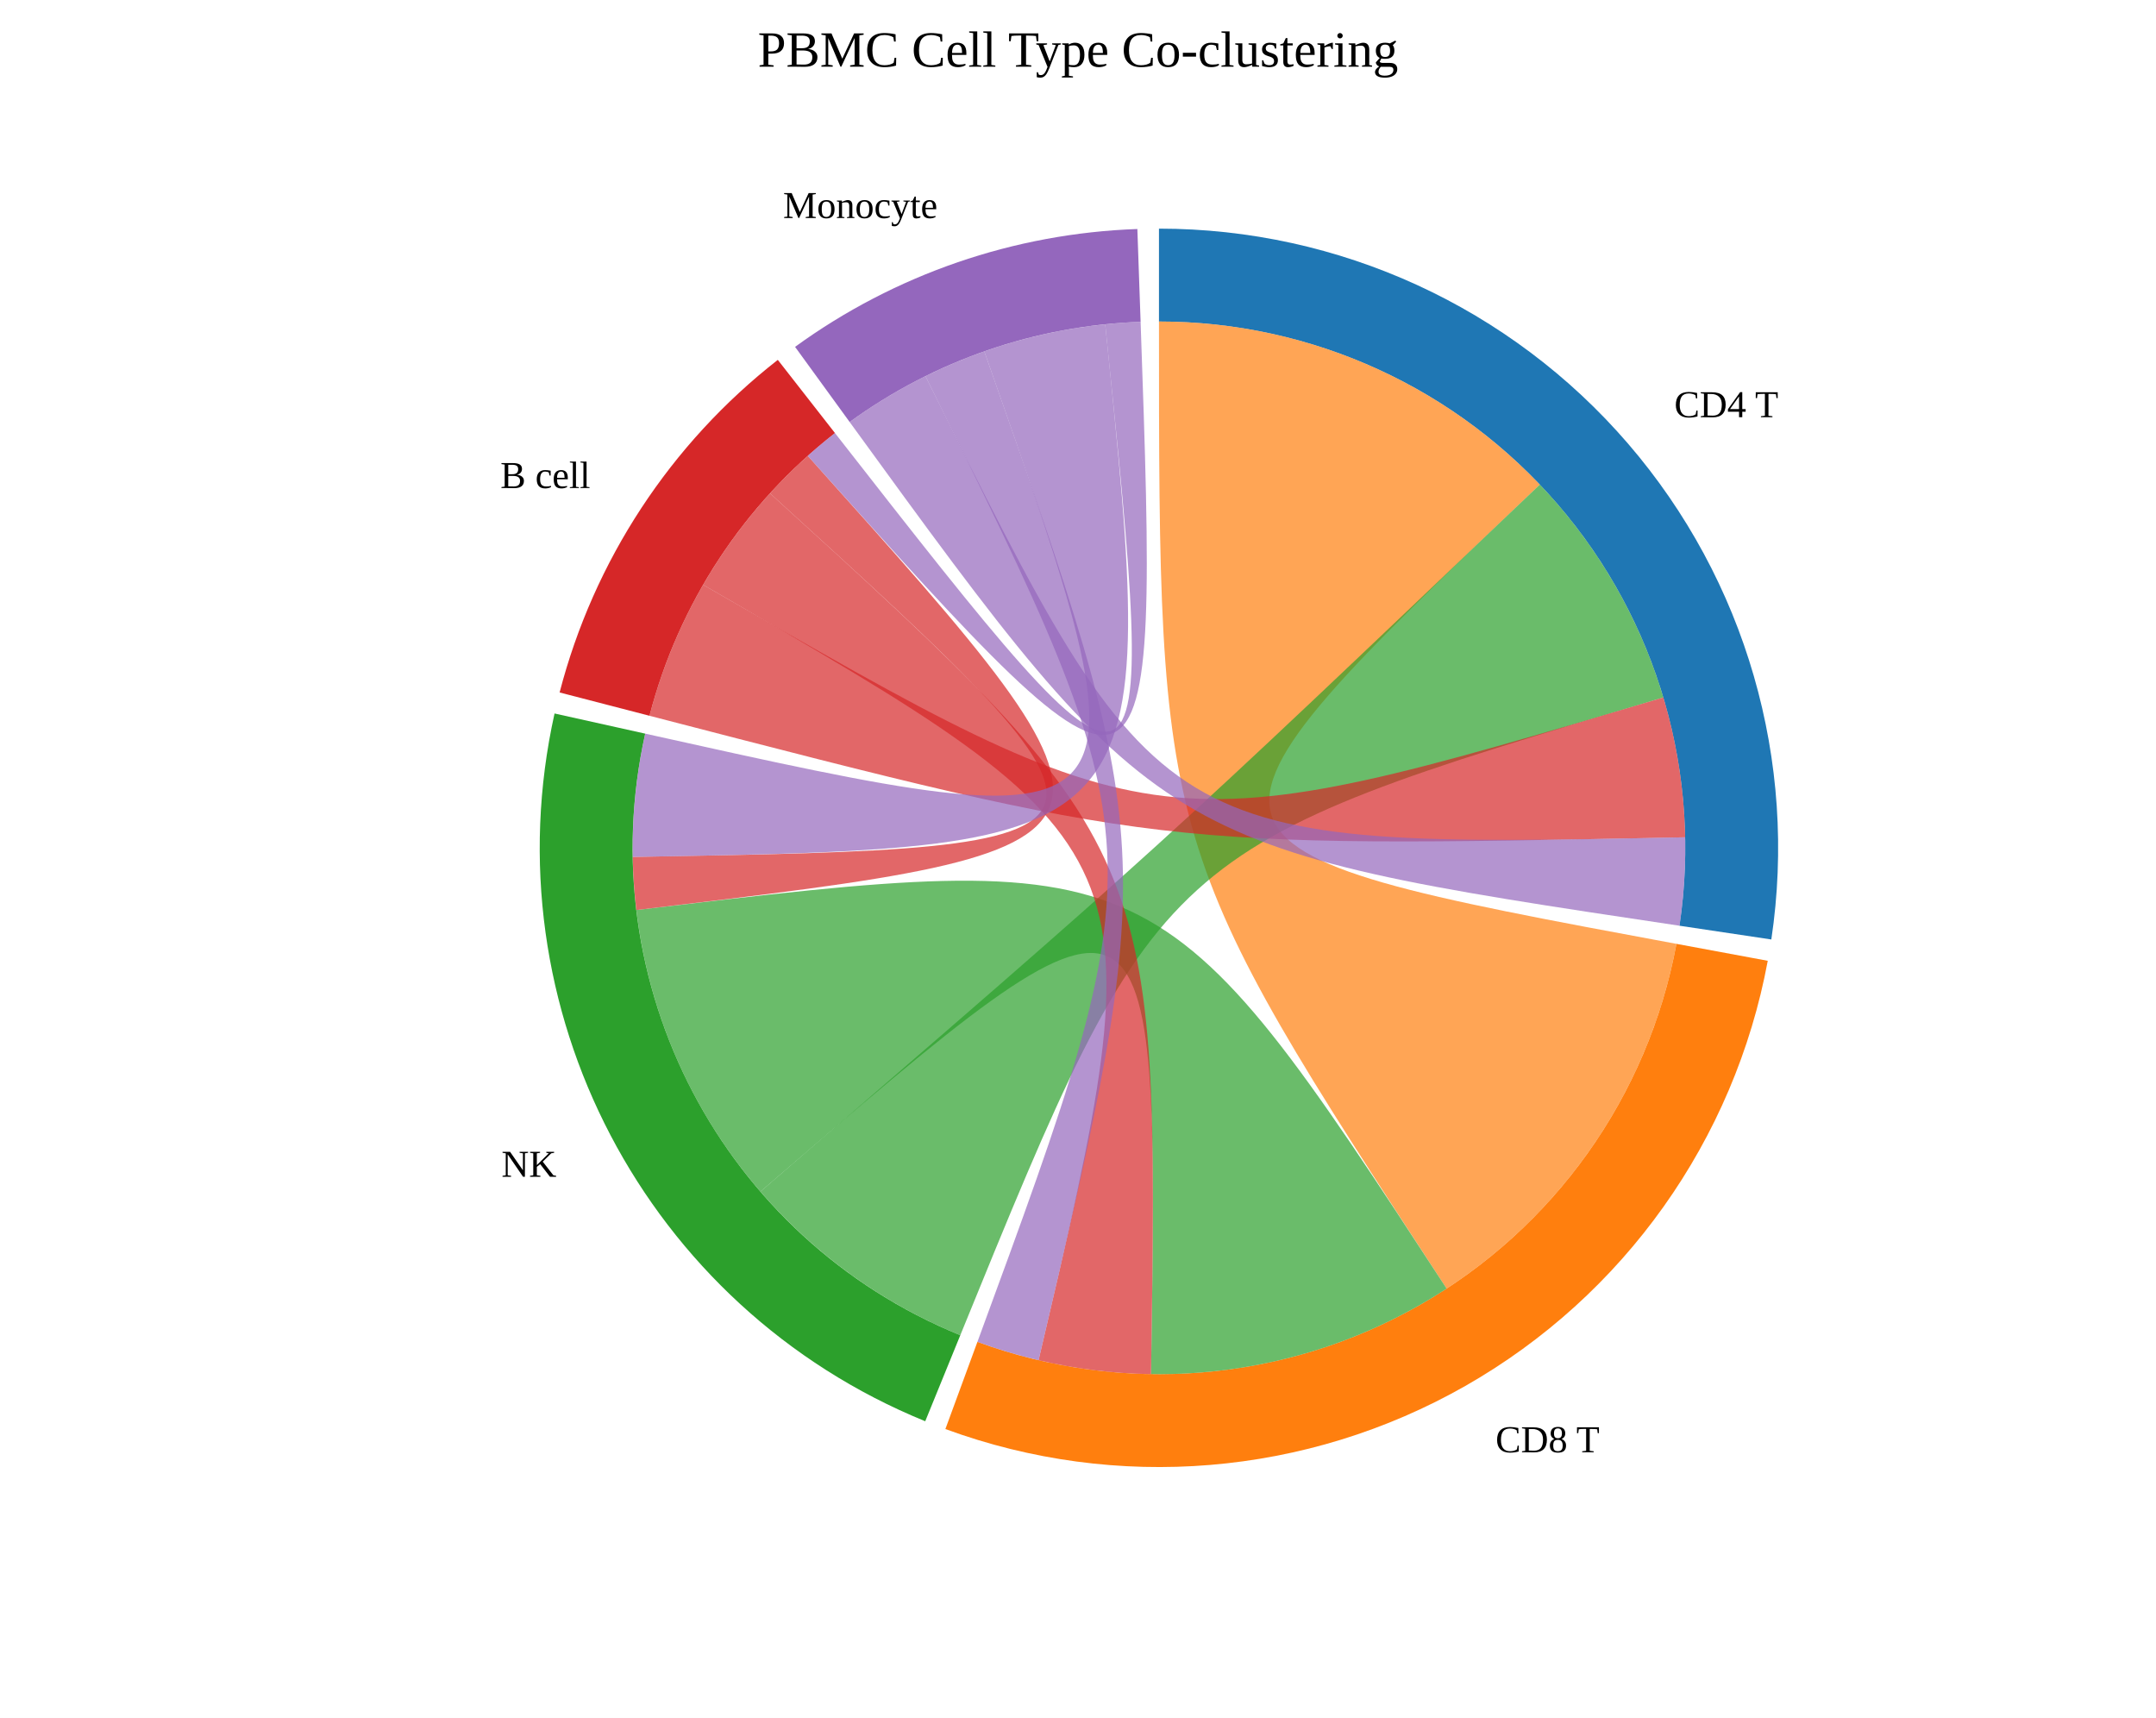
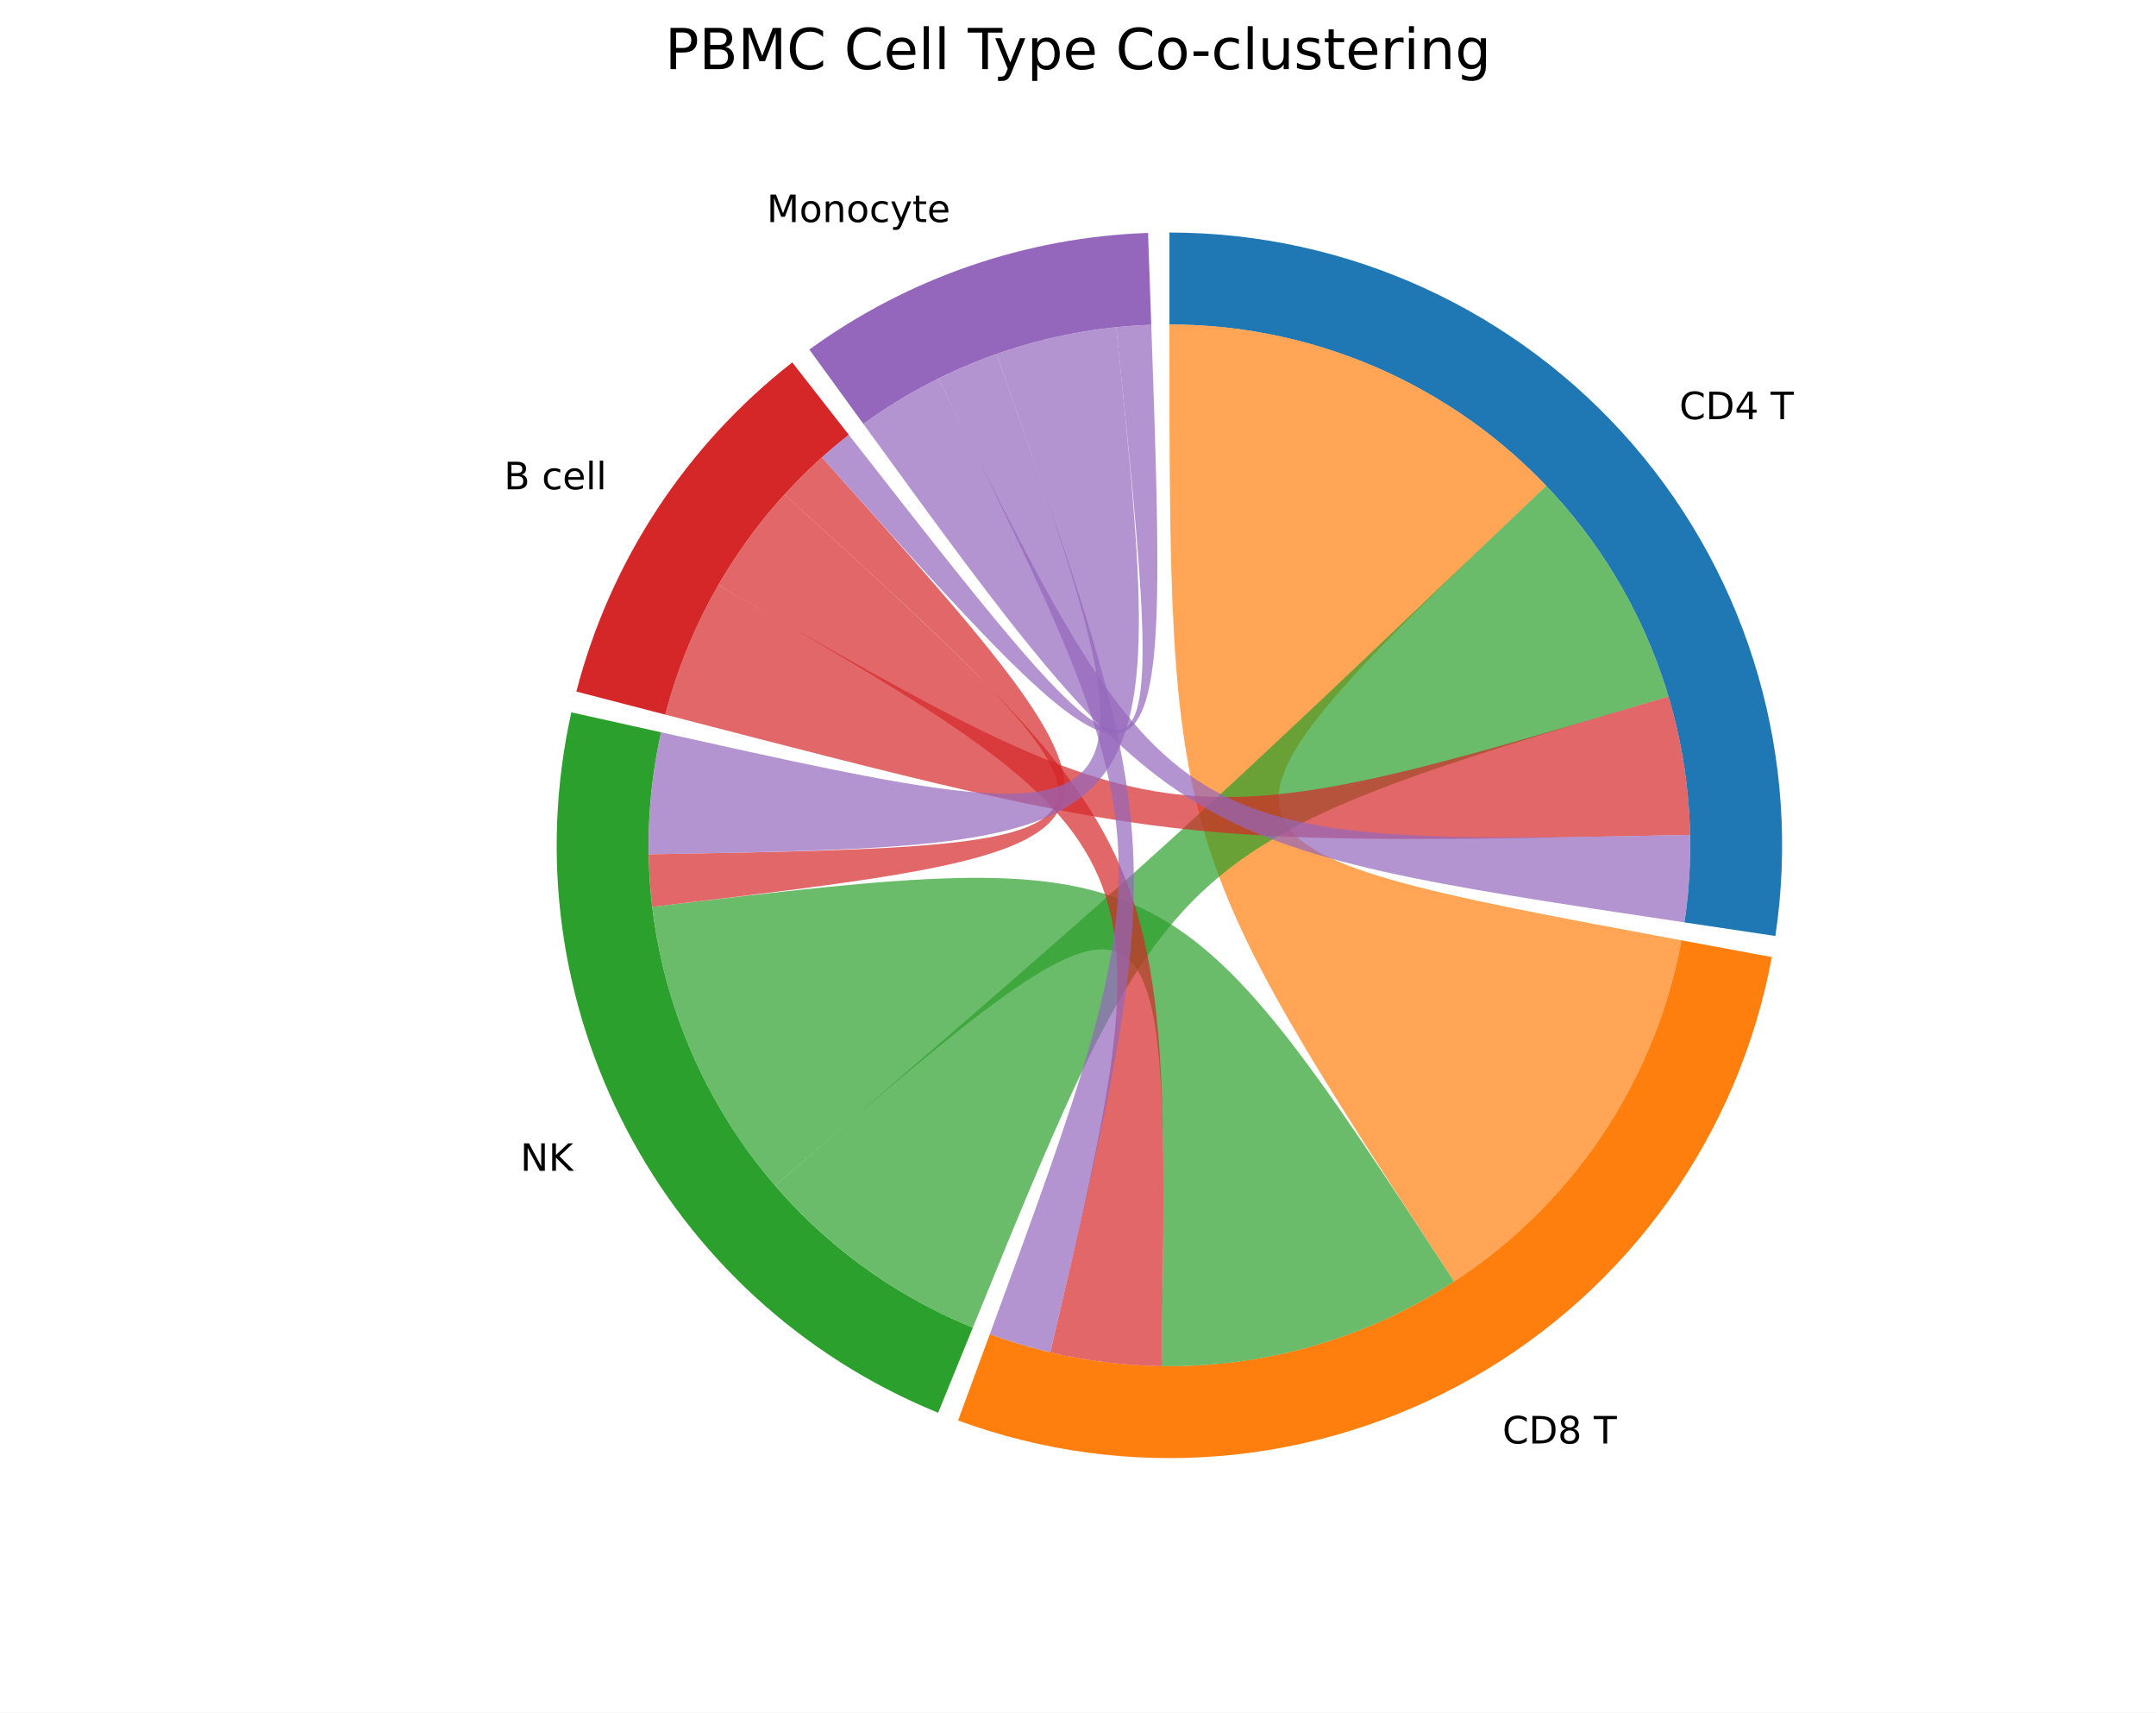
- <svg xmlns="http://www.w3.org/2000/svg" width="679" height="541" fill="black">
+ <svg xmlns="http://www.w3.org/2000/svg" width="686.2" height="545" font-family="DejaVu Sans, Liberation Sans, Arial, sans-serif" fill="black">
  <rect width="100%" height="100%" fill="white" />
-   <text x="339.5" y="21" font-size="16" text-anchor="middle">PBMC Cell Type Co-clustering</text>
-   <path d="M 365 72 A 195 195 0 0 1 557.853 295.856 L 528.925 291.528 A 165.75 165.75 0 0 0 365 101.25 Z" stroke="none" stroke-width="0" fill="#1f77b4" />
-   <path d="M 556.729 302.569 A 195 195 0 0 1 297.735 450.031 L 307.824 422.576 A 165.75 165.75 0 0 0 527.969 297.234 Z" stroke="none" stroke-width="0" fill="#ff7f0e" />
-   <path d="M 291.388 447.572 A 195 195 0 0 1 174.646 224.688 L 203.199 231.035 A 165.75 165.75 0 0 0 302.43 420.486 Z" stroke="none" stroke-width="0" fill="#2ca02c" />
-   <path d="M 176.239 218.07 A 195 195 0 0 1 244.958 113.329 L 262.964 136.379 A 165.75 165.75 0 0 0 204.553 225.41 Z" stroke="none" stroke-width="0" fill="#d62728" />
-   <path d="M 250.394 109.233 A 195 195 0 0 1 358.195 72.119 L 359.215 101.351 A 165.75 165.75 0 0 0 267.585 132.898 Z" stroke="none" stroke-width="0" fill="#9467bd" />
-   <text x="527.283" y="131.393" font-size="12" text-anchor="start">CD4 T</text>
-   <text x="470.983" y="457.343" font-size="12" text-anchor="start">CD8 T</text>
-   <text x="175.252" y="370.586" font-size="12" text-anchor="end">NK</text>
-   <text x="185.905" y="153.699" font-size="12" text-anchor="end">B cell</text>
-   <text x="295.271" y="68.667" font-size="12" text-anchor="end">Monocyte</text>
-   <path d="M 527.969 297.234 A 165.75 165.75 0 0 1 455.595 405.801 C 365 267 365 267 365 101.25 A 165.75 165.75 0 0 1 484.947 152.607 C 365 267 365 267 527.969 297.234 Z" stroke="none" stroke-width="0" fill="#ff7f0e" fill-opacity="0.7" />
-   <path d="M 302.43 420.486 A 165.75 165.75 0 0 1 239.489 375.259 C 365 267 365 267 484.947 152.607 A 165.75 165.75 0 0 1 523.842 219.646 C 365 267 365 267 302.43 420.486 Z" stroke="none" stroke-width="0" fill="#2ca02c" fill-opacity="0.7" />
-   <path d="M 239.489 375.259 A 165.75 165.75 0 0 1 200.41 286.579 C 365 267 365 267 455.595 405.801 A 165.75 165.75 0 0 1 362.503 432.731 C 365 267 365 267 239.489 375.259 Z" stroke="none" stroke-width="0" fill="#2ca02c" fill-opacity="0.7" />
-   <path d="M 204.553 225.41 A 165.75 165.75 0 0 1 221.434 184.164 C 365 267 365 267 523.842 219.646 A 165.75 165.75 0 0 1 530.717 263.679 C 365 267 365 267 204.553 225.41 Z" stroke="none" stroke-width="0" fill="#d62728" fill-opacity="0.7" />
-   <path d="M 221.434 184.164 A 165.75 165.75 0 0 1 242.497 155.349 C 365 267 365 267 362.503 432.731 A 165.75 165.75 0 0 1 327.08 428.354 C 365 267 365 267 221.434 184.164 Z" stroke="none" stroke-width="0" fill="#d62728" fill-opacity="0.7" />
-   <path d="M 242.497 155.349 A 165.75 165.75 0 0 1 254.396 143.551 C 365 267 365 267 200.41 286.579 A 165.75 165.75 0 0 1 199.275 269.861 C 365 267 365 267 242.497 155.349 Z" stroke="none" stroke-width="0" fill="#d62728" fill-opacity="0.7" />
-   <path d="M 267.585 132.898 A 165.75 165.75 0 0 1 291.463 118.456 C 365 267 365 267 530.717 263.679 A 165.75 165.75 0 0 1 528.925 291.528 C 365 267 365 267 267.585 132.898 Z" stroke="none" stroke-width="0" fill="#9467bd" fill-opacity="0.7" />
-   <path d="M 291.463 118.456 A 165.75 165.75 0 0 1 309.988 110.646 C 365 267 365 267 327.08 428.354 A 165.75 165.75 0 0 1 307.824 422.576 C 365 267 365 267 291.463 118.456 Z" stroke="none" stroke-width="0" fill="#9467bd" fill-opacity="0.7" />
-   <path d="M 309.988 110.646 A 165.75 165.75 0 0 1 348.068 102.117 C 365 267 365 267 199.275 269.861 A 165.75 165.75 0 0 1 203.199 231.035 C 365 267 365 267 309.988 110.646 Z" stroke="none" stroke-width="0" fill="#9467bd" fill-opacity="0.7" />
-   <path d="M 348.068 102.117 A 165.75 165.75 0 0 1 359.215 101.351 C 365 267 365 267 254.396 143.551 A 165.75 165.75 0 0 1 262.964 136.379 C 365 267 365 267 348.068 102.117 Z" stroke="none" stroke-width="0" fill="#9467bd" fill-opacity="0.7" />
+   <text x="343.1" y="22" font-size="18" text-anchor="middle">PBMC Cell Type Co-clustering</text>
+   <path d="M 372.2 74 A 195 195 0 0 1 565.053 297.856 L 536.125 293.528 A 165.75 165.75 0 0 0 372.2 103.25 Z" stroke="none" stroke-width="0" fill="#1f77b4" />
+   <path d="M 563.929 304.569 A 195 195 0 0 1 304.935 452.031 L 315.024 424.576 A 165.75 165.75 0 0 0 535.169 299.234 Z" stroke="none" stroke-width="0" fill="#ff7f0e" />
+   <path d="M 298.588 449.572 A 195 195 0 0 1 181.846 226.688 L 210.399 233.035 A 165.75 165.75 0 0 0 309.63 422.486 Z" stroke="none" stroke-width="0" fill="#2ca02c" />
+   <path d="M 183.439 220.07 A 195 195 0 0 1 252.158 115.329 L 270.164 138.379 A 165.75 165.75 0 0 0 211.753 227.41 Z" stroke="none" stroke-width="0" fill="#d62728" />
+   <path d="M 257.594 111.233 A 195 195 0 0 1 365.395 74.119 L 366.415 103.351 A 165.75 165.75 0 0 0 274.785 134.898 Z" stroke="none" stroke-width="0" fill="#9467bd" />
+   <text x="534.483" y="133.393" font-size="12" text-anchor="start">CD4 T</text>
+   <text x="478.183" y="459.343" font-size="12" text-anchor="start">CD8 T</text>
+   <text x="182.452" y="372.586" font-size="12" text-anchor="end">NK</text>
+   <text x="193.105" y="155.699" font-size="12" text-anchor="end">B cell</text>
+   <text x="302.471" y="70.667" font-size="12" text-anchor="end">Monocyte</text>
+   <path d="M 535.169 299.234 A 165.75 165.75 0 0 1 462.795 407.801 C 372.2 269 372.2 269 372.2 103.25 A 165.75 165.75 0 0 1 492.147 154.607 C 372.2 269 372.2 269 535.169 299.234 Z" stroke="none" stroke-width="0" fill="#ff7f0e" fill-opacity="0.7" />
+   <path d="M 309.63 422.486 A 165.75 165.75 0 0 1 246.689 377.259 C 372.2 269 372.2 269 492.147 154.607 A 165.75 165.75 0 0 1 531.042 221.646 C 372.2 269 372.2 269 309.63 422.486 Z" stroke="none" stroke-width="0" fill="#2ca02c" fill-opacity="0.7" />
+   <path d="M 246.689 377.259 A 165.75 165.75 0 0 1 207.61 288.579 C 372.2 269 372.2 269 462.795 407.801 A 165.75 165.75 0 0 1 369.703 434.731 C 372.2 269 372.2 269 246.689 377.259 Z" stroke="none" stroke-width="0" fill="#2ca02c" fill-opacity="0.7" />
+   <path d="M 211.753 227.41 A 165.75 165.75 0 0 1 228.634 186.164 C 372.2 269 372.2 269 531.042 221.646 A 165.75 165.75 0 0 1 537.917 265.679 C 372.2 269 372.2 269 211.753 227.41 Z" stroke="none" stroke-width="0" fill="#d62728" fill-opacity="0.7" />
+   <path d="M 228.634 186.164 A 165.75 165.75 0 0 1 249.697 157.349 C 372.2 269 372.2 269 369.703 434.731 A 165.75 165.75 0 0 1 334.28 430.354 C 372.2 269 372.2 269 228.634 186.164 Z" stroke="none" stroke-width="0" fill="#d62728" fill-opacity="0.7" />
+   <path d="M 249.697 157.349 A 165.75 165.75 0 0 1 261.596 145.551 C 372.2 269 372.2 269 207.61 288.579 A 165.75 165.75 0 0 1 206.475 271.861 C 372.2 269 372.2 269 249.697 157.349 Z" stroke="none" stroke-width="0" fill="#d62728" fill-opacity="0.7" />
+   <path d="M 274.785 134.898 A 165.75 165.75 0 0 1 298.663 120.456 C 372.2 269 372.2 269 537.917 265.679 A 165.75 165.75 0 0 1 536.125 293.528 C 372.2 269 372.2 269 274.785 134.898 Z" stroke="none" stroke-width="0" fill="#9467bd" fill-opacity="0.7" />
+   <path d="M 298.663 120.456 A 165.75 165.75 0 0 1 317.188 112.646 C 372.2 269 372.2 269 334.28 430.354 A 165.75 165.75 0 0 1 315.024 424.576 C 372.2 269 372.2 269 298.663 120.456 Z" stroke="none" stroke-width="0" fill="#9467bd" fill-opacity="0.7" />
+   <path d="M 317.188 112.646 A 165.75 165.75 0 0 1 355.268 104.117 C 372.2 269 372.2 269 206.475 271.861 A 165.75 165.75 0 0 1 210.399 233.035 C 372.2 269 372.2 269 317.188 112.646 Z" stroke="none" stroke-width="0" fill="#9467bd" fill-opacity="0.7" />
+   <path d="M 355.268 104.117 A 165.75 165.75 0 0 1 366.415 103.351 C 372.2 269 372.2 269 261.596 145.551 A 165.75 165.75 0 0 1 270.164 138.379 C 372.2 269 372.2 269 355.268 104.117 Z" stroke="none" stroke-width="0" fill="#9467bd" fill-opacity="0.7" />
</svg>
